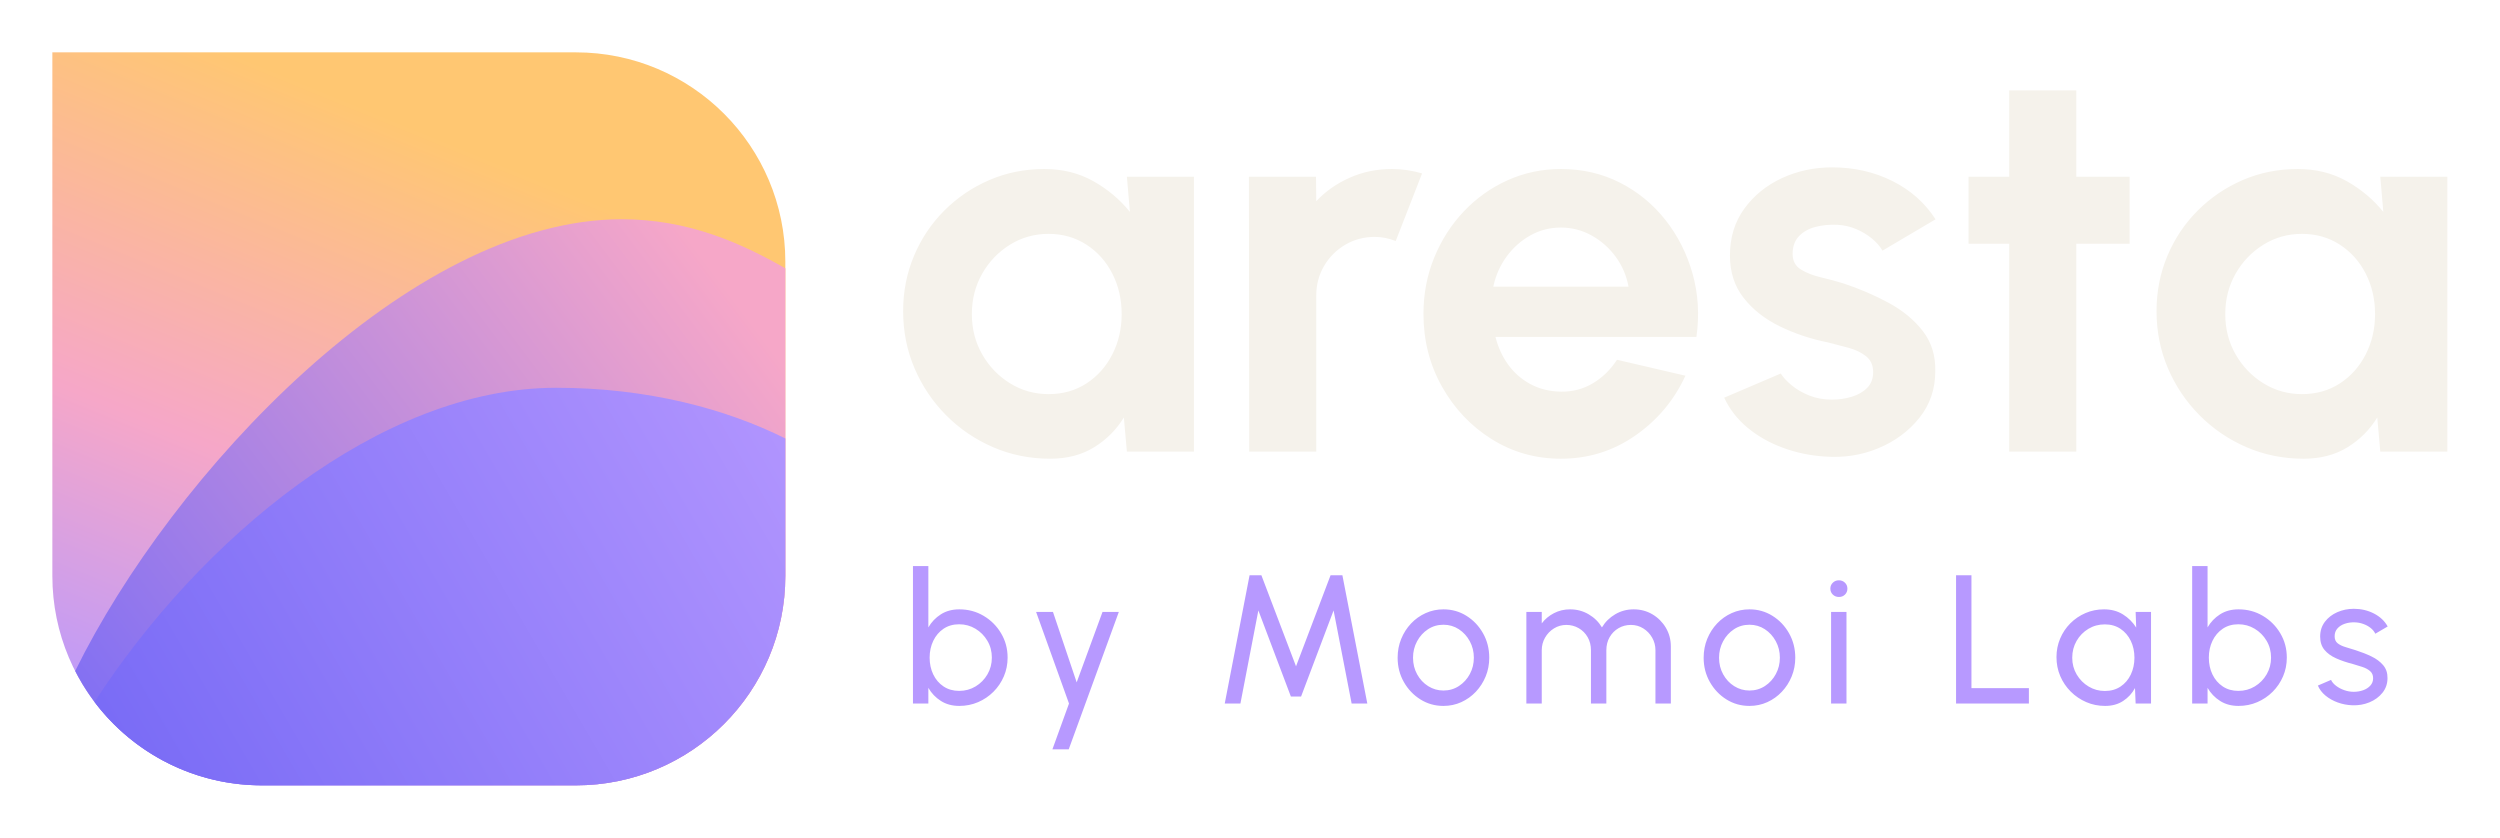
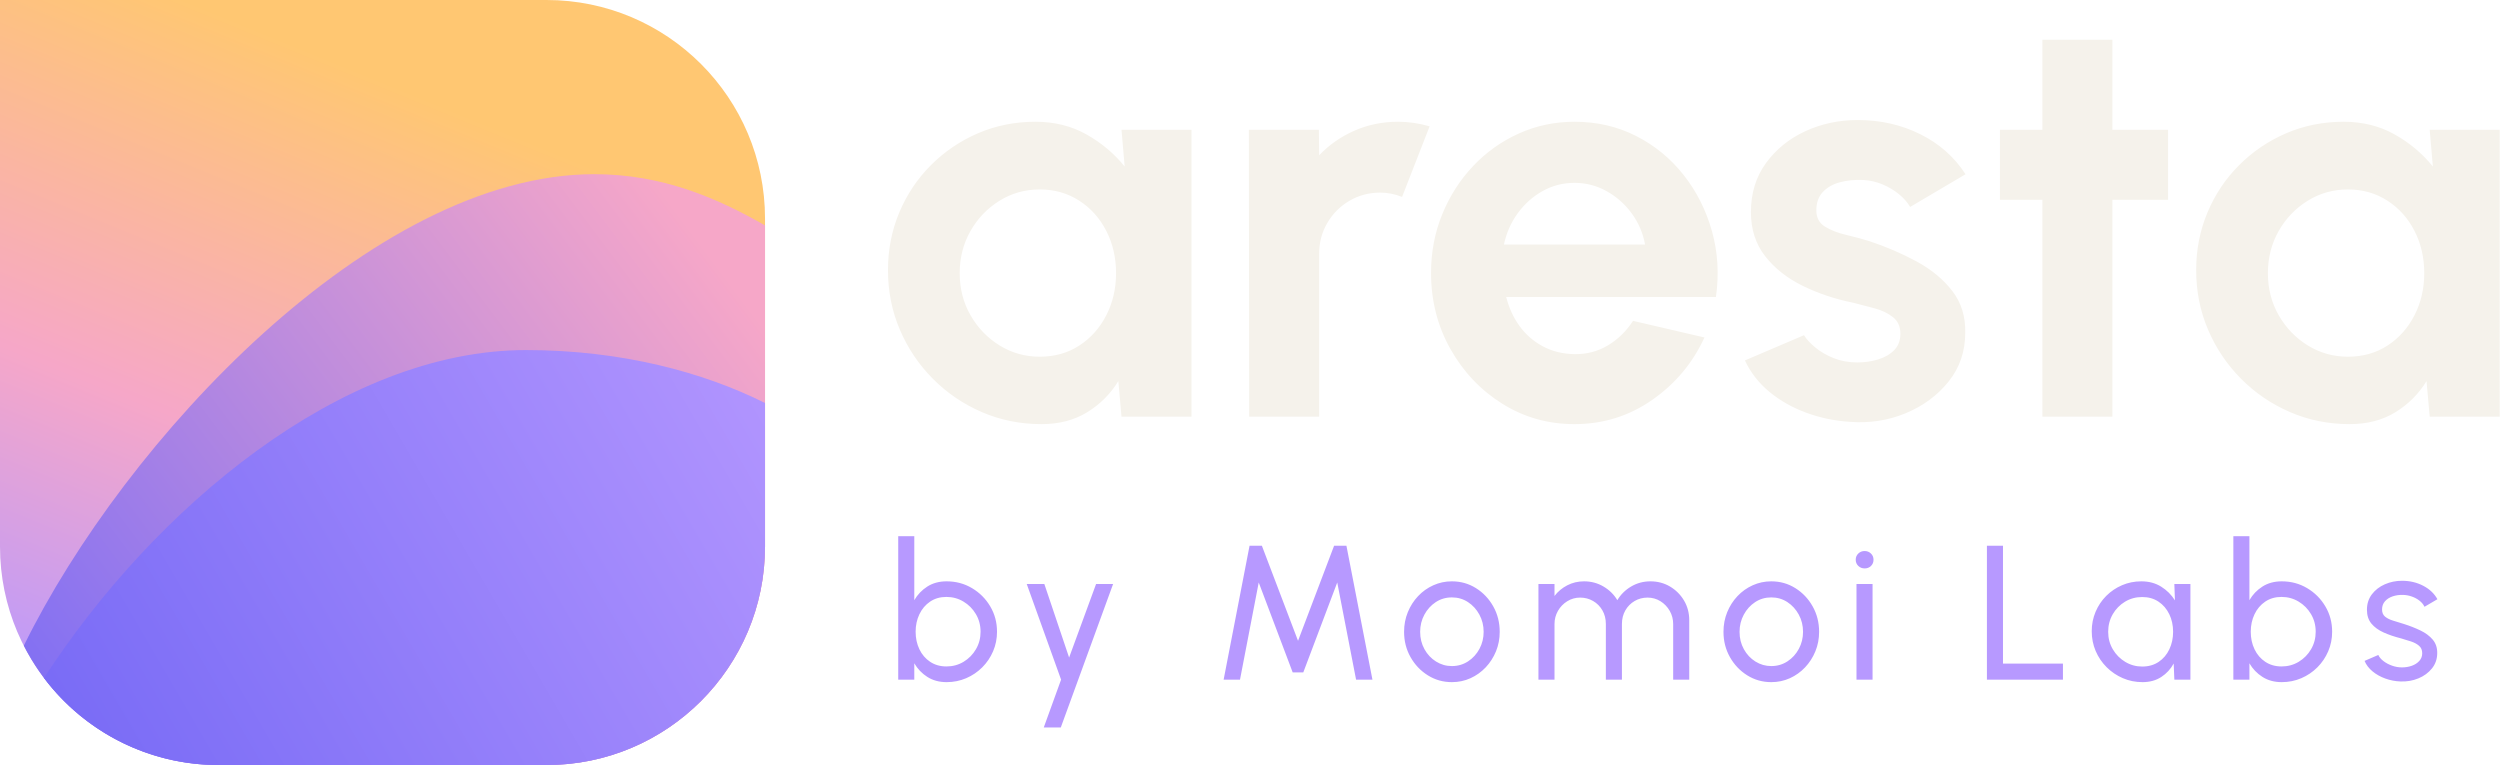
- <svg xmlns="http://www.w3.org/2000/svg" viewBox="0 0 1528 512" role="img" aria-label="Aresta">
+ <svg xmlns="http://www.w3.org/2000/svg" viewBox="32 32 1464 448" role="img" aria-label="Aresta">
  <defs>
    <linearGradient id="aresta-lockup-dark-sky" gradientUnits="userSpaceOnUse" x1="290" y1="32" x2="110" y2="470">
      <stop offset="0.12" stop-color="#FFC772" />
      <stop offset="0.6" stop-color="#F6A7C8" />
      <stop offset="1" stop-color="#B799FF" />
    </linearGradient>
    <linearGradient id="aresta-lockup-dark-mid" gradientUnits="userSpaceOnUse" x1="40" y1="470" x2="440" y2="170">
      <stop stop-color="#7A6CF6" />
      <stop offset="1" stop-color="#F6A7C8" />
    </linearGradient>
    <linearGradient id="aresta-lockup-dark-base" gradientUnits="userSpaceOnUse" x1="90" y1="480" x2="520" y2="230">
      <stop stop-color="#7A6CF6" />
      <stop offset="1" stop-color="#B799FF" />
    </linearGradient>
  </defs>
  <path fill="url(#aresta-lockup-dark-sky)" d="M32 32H352A128 128 0 0 1 480 160V352A128 128 0 0 1 352 480H160A128 128 0 0 1 32 352Z" />
  <path fill="url(#aresta-lockup-dark-mid)" d="M45.95 410.11C105 290 250 134 380 134C420 134 452 148 480 164V352A128 128 0 0 1 352 480H160A128 128 0 0 1 45.95 410.11Z" />
  <path fill="url(#aresta-lockup-dark-base)" d="M57.77 429.03C122 330 232 237 340 237C396 237 444 250 480 268V352A128 128 0 0 1 352 480H160A128 128 0 0 1 57.77 429.03Z" />
  <path fill="#F5F2EB" d="M688.75 108H729.74V276H688.75L686.9 255.17Q680.02 266.42 668.68 273.4Q657.34 280.37 641.88 280.37Q623.23 280.37 606.94 273.31Q590.64 266.26 578.29 253.82Q565.94 241.39 558.97 225.1Q552 208.8 552 190.15Q552 172.18 558.64 156.38Q565.27 140.59 577.2 128.66Q589.13 116.74 604.75 110.02Q620.38 103.3 638.35 103.3Q654.98 103.3 668.17 110.69Q681.36 118.08 690.6 129.5ZM640.87 240.89Q653.98 240.89 664.06 234.34Q674.14 227.78 679.85 216.61Q685.56 205.44 685.56 192Q685.56 178.39 679.85 167.22Q674.14 156.05 663.97 149.5Q653.81 142.94 640.87 142.94Q627.94 142.94 617.27 149.58Q606.6 156.22 600.3 167.3Q594 178.39 594 192Q594 205.61 600.38 216.7Q606.77 227.78 617.44 234.34Q628.1 240.89 640.87 240.89ZM763.51 276 763.34 108H804.34L804.5 122.95Q813.07 113.88 825 108.59Q836.93 103.3 850.7 103.3Q859.94 103.3 869.18 105.98L853.06 147.31Q846.67 144.79 840.29 144.79Q830.38 144.79 822.23 149.58Q814.08 154.37 809.29 162.52Q804.5 170.66 804.5 180.58V276ZM954.02 280.37Q930.84 280.37 911.77 268.44Q892.7 256.51 881.36 236.35Q870.02 216.19 870.02 191.83Q870.02 173.52 876.58 157.48Q883.13 141.43 894.64 129.25Q906.14 117.07 921.43 110.18Q936.72 103.3 954.02 103.3Q973.68 103.3 990.06 111.61Q1006.44 119.93 1017.86 134.38Q1029.29 148.82 1034.5 167.3Q1039.7 185.78 1036.85 205.94H914.04Q916.39 215.35 921.77 222.83Q927.14 230.3 935.38 234.76Q943.61 239.21 954.02 239.38Q964.78 239.54 973.6 234.25Q982.42 228.96 988.3 219.89L1030.13 229.63Q1019.88 251.98 999.55 266.17Q979.22 280.37 954.02 280.37ZM912.7 175.2H995.35Q993.5 165.12 987.54 156.97Q981.58 148.82 972.84 143.95Q964.1 139.08 954.02 139.08Q943.94 139.08 935.38 143.87Q926.81 148.66 920.84 156.8Q914.88 164.95 912.7 175.2ZM1115.14 279.02Q1102.03 278.18 1089.85 273.73Q1077.67 269.28 1068.26 261.55Q1058.86 253.82 1053.82 243.07L1088.42 228.29Q1090.44 231.65 1094.98 235.43Q1099.51 239.21 1105.81 241.73Q1112.11 244.25 1119.67 244.25Q1126.06 244.25 1131.85 242.48Q1137.65 240.72 1141.26 237.02Q1144.87 233.33 1144.87 227.45Q1144.87 221.23 1140.59 217.79Q1136.3 214.34 1129.84 212.58Q1123.37 210.82 1117.32 209.3Q1101.36 206.11 1087.67 199.39Q1073.98 192.67 1065.66 182Q1057.34 171.34 1057.34 156.22Q1057.34 139.58 1066.16 127.49Q1074.98 115.39 1089.18 108.84Q1103.38 102.29 1119.84 102.29Q1139.83 102.29 1156.55 110.6Q1173.26 118.92 1183.01 134.04L1150.58 153.19Q1148.23 149.16 1144.03 145.72Q1139.83 142.27 1134.46 140Q1129.08 137.74 1123.2 137.4Q1115.64 137.06 1109.42 138.74Q1103.21 140.42 1099.43 144.46Q1095.65 148.49 1095.65 155.21Q1095.65 161.59 1100.69 164.7Q1105.73 167.81 1112.87 169.49Q1120.01 171.17 1126.56 173.18Q1141.34 178.06 1154.36 185.11Q1167.38 192.17 1175.28 202.42Q1183.18 212.66 1182.84 226.94Q1182.84 243.24 1173.1 255.42Q1163.35 267.6 1147.98 273.98Q1132.61 280.37 1115.14 279.02ZM1301.62 148.99H1269.02V276H1228.03V148.99H1203.17V108H1228.03V55.25H1269.02V108H1301.62ZM1454.83 108H1495.82V276H1454.83L1452.98 255.17Q1446.1 266.42 1434.76 273.4Q1423.42 280.37 1407.96 280.37Q1389.31 280.37 1373.02 273.31Q1356.72 266.26 1344.37 253.82Q1332.02 241.39 1325.05 225.1Q1318.08 208.8 1318.08 190.15Q1318.08 172.18 1324.72 156.38Q1331.35 140.59 1343.28 128.66Q1355.21 116.74 1370.83 110.02Q1386.46 103.3 1404.43 103.3Q1421.06 103.3 1434.25 110.69Q1447.44 118.08 1456.68 129.5ZM1406.95 240.89Q1420.06 240.89 1430.14 234.34Q1440.22 227.78 1445.93 216.61Q1451.64 205.44 1451.64 192Q1451.64 178.39 1445.93 167.22Q1440.22 156.05 1430.05 149.5Q1419.89 142.94 1406.95 142.94Q1394.02 142.94 1383.35 149.58Q1372.68 156.22 1366.38 167.3Q1360.08 178.39 1360.08 192Q1360.08 205.61 1366.46 216.7Q1372.85 227.78 1383.52 234.34Q1394.18 240.89 1406.95 240.89Z" />
  <path fill="#B799FF" d="M586.34 372.43Q594.51 372.43 601.2 376.41Q607.9 380.38 611.87 387.08Q615.85 393.77 615.85 401.94Q615.85 408.05 613.55 413.4Q611.26 418.74 607.2 422.8Q603.14 426.86 597.79 429.16Q592.44 431.46 586.34 431.46Q579.84 431.46 575.05 428.4Q570.26 425.35 567.41 420.42V430H558V346H567.41V383.46Q570.26 378.54 575.05 375.48Q579.84 372.43 586.34 372.43ZM586.22 422.27Q591.77 422.27 596.3 419.53Q600.84 416.78 603.53 412.16Q606.22 407.54 606.22 401.94Q606.22 396.23 603.47 391.61Q600.73 386.99 596.19 384.28Q591.66 381.56 586.22 381.56Q580.74 381.56 576.68 384.3Q572.62 387.05 570.4 391.7Q568.19 396.34 568.19 401.94Q568.19 407.6 570.4 412.22Q572.62 416.84 576.7 419.56Q580.79 422.27 586.22 422.27ZM673.86 374H683.83L653.2 458H643.23L653.37 430L633.26 374H643.57L658.07 417.06ZM748.56 430 763.74 351.6H770.96L792.13 407.26L813.24 351.6H820.47L835.7 430H826.12L815.09 373.1L795.21 425.74H788.99L769.11 373.1L758.14 430ZM882.23 431.46Q874.5 431.46 868.15 427.48Q861.79 423.5 858.01 416.81Q854.23 410.12 854.23 402Q854.23 395.84 856.42 390.49Q858.6 385.14 862.44 381.08Q866.27 377.02 871.37 374.73Q876.46 372.43 882.23 372.43Q889.96 372.43 896.32 376.41Q902.67 380.38 906.45 387.1Q910.23 393.82 910.23 402Q910.23 408.1 908.05 413.42Q905.86 418.74 902.03 422.8Q898.19 426.86 893.12 429.16Q888.06 431.46 882.23 431.46ZM882.23 422.05Q887.5 422.05 891.72 419.28Q895.95 416.5 898.39 411.94Q900.82 407.38 900.82 402Q900.82 396.51 898.33 391.92Q895.84 387.33 891.64 384.58Q887.44 381.84 882.23 381.84Q876.97 381.84 872.77 384.61Q868.57 387.38 866.1 391.98Q863.64 396.57 863.64 402Q863.64 407.6 866.16 412.16Q868.68 416.73 872.94 419.39Q877.19 422.05 882.23 422.05ZM932.91 430V374H942.32V381Q945.29 377.08 949.79 374.76Q954.3 372.43 959.62 372.43Q965.84 372.43 970.99 375.46Q976.14 378.48 979.11 383.46Q982.08 378.48 987.2 375.46Q992.33 372.43 998.49 372.43Q1004.81 372.43 1009.97 375.48Q1015.12 378.54 1018.17 383.69Q1021.22 388.84 1021.22 395.17V430H1011.81V397.41Q1011.81 393.26 1009.8 389.74Q1007.78 386.21 1004.37 384.08Q1000.95 381.95 996.81 381.95Q992.66 381.95 989.25 383.94Q985.83 385.93 983.81 389.43Q981.8 392.93 981.8 397.41V430H972.39V397.41Q972.39 392.93 970.37 389.43Q968.36 385.93 964.91 383.94Q961.47 381.95 957.33 381.95Q953.24 381.95 949.79 384.08Q946.35 386.21 944.33 389.74Q942.32 393.26 942.32 397.41V430ZM1069.27 431.46Q1061.54 431.46 1055.18 427.48Q1048.83 423.5 1045.05 416.81Q1041.27 410.12 1041.27 402Q1041.27 395.84 1043.45 390.49Q1045.64 385.14 1049.47 381.08Q1053.31 377.02 1058.4 374.73Q1063.5 372.43 1069.27 372.43Q1077 372.43 1083.35 376.41Q1089.71 380.38 1093.49 387.1Q1097.27 393.82 1097.27 402Q1097.27 408.1 1095.08 413.42Q1092.9 418.74 1089.06 422.8Q1085.23 426.86 1080.16 429.16Q1075.09 431.46 1069.27 431.46ZM1069.27 422.05Q1074.53 422.05 1078.76 419.28Q1082.99 416.5 1085.42 411.94Q1087.86 407.38 1087.86 402Q1087.86 396.51 1085.37 391.92Q1082.88 387.33 1078.68 384.58Q1074.48 381.84 1069.27 381.84Q1064 381.84 1059.8 384.61Q1055.6 387.38 1053.14 391.98Q1050.68 396.57 1050.68 402Q1050.68 407.6 1053.2 412.16Q1055.72 416.73 1059.97 419.39Q1064.23 422.05 1069.27 422.05ZM1119.16 374H1128.57V430H1119.16ZM1123.98 364.87Q1121.74 364.87 1120.23 363.42Q1118.71 361.96 1118.71 359.78Q1118.71 357.59 1120.23 356.14Q1121.74 354.68 1123.92 354.68Q1126.11 354.68 1127.62 356.14Q1129.13 357.59 1129.13 359.78Q1129.13 361.96 1127.65 363.42Q1126.16 364.87 1123.98 364.87ZM1195.54 430V351.6H1204.95V420.59H1240.06V430ZM1305.3 374H1314.71V430H1305.3L1304.91 420.54Q1302.28 425.41 1297.66 428.43Q1293.04 431.46 1286.65 431.46Q1280.49 431.46 1275.12 429.13Q1269.74 426.81 1265.62 422.69Q1261.51 418.58 1259.21 413.2Q1256.92 407.82 1256.92 401.61Q1256.92 395.62 1259.16 390.3Q1261.4 384.98 1265.4 380.97Q1269.4 376.97 1274.67 374.7Q1279.93 372.43 1285.98 372.43Q1292.59 372.43 1297.57 375.54Q1302.56 378.65 1305.64 383.58ZM1286.48 422.33Q1292.03 422.33 1296.09 419.61Q1300.15 416.9 1302.36 412.25Q1304.57 407.6 1304.57 402Q1304.57 396.29 1302.33 391.67Q1300.09 387.05 1296.03 384.33Q1291.97 381.62 1286.48 381.62Q1280.94 381.62 1276.4 384.36Q1271.87 387.1 1269.21 391.72Q1266.55 396.34 1266.55 402Q1266.55 407.66 1269.29 412.28Q1272.04 416.9 1276.57 419.61Q1281.11 422.33 1286.48 422.33ZM1368.19 372.43Q1376.36 372.43 1383.05 376.41Q1389.75 380.38 1393.72 387.08Q1397.7 393.77 1397.7 401.94Q1397.7 408.05 1395.4 413.4Q1393.11 418.74 1389.05 422.8Q1384.99 426.86 1379.64 429.16Q1374.29 431.46 1368.19 431.46Q1361.69 431.46 1356.9 428.4Q1352.11 425.35 1349.26 420.42V430H1339.85V346H1349.26V383.46Q1352.11 378.54 1356.9 375.48Q1361.69 372.43 1368.19 372.43ZM1368.07 422.27Q1373.62 422.27 1378.15 419.53Q1382.69 416.78 1385.38 412.16Q1388.07 407.54 1388.07 401.94Q1388.07 396.23 1385.32 391.61Q1382.58 386.99 1378.04 384.28Q1373.51 381.56 1368.07 381.56Q1362.59 381.56 1358.53 384.3Q1354.47 387.05 1352.25 391.7Q1350.04 396.34 1350.04 401.94Q1350.04 407.6 1352.25 412.22Q1354.47 416.84 1358.55 419.56Q1362.64 422.27 1368.07 422.27ZM1437.68 431.06Q1433.14 430.9 1428.86 429.36Q1424.58 427.82 1421.36 425.16Q1418.14 422.5 1416.68 419.02L1424.74 415.55Q1425.58 417.46 1427.77 419.14Q1429.95 420.82 1432.81 421.82Q1435.66 422.83 1438.58 422.83Q1441.66 422.83 1444.34 421.88Q1447.03 420.93 1448.74 419.05Q1450.45 417.18 1450.45 414.54Q1450.45 411.74 1448.57 410.15Q1446.7 408.55 1443.87 407.63Q1441.04 406.7 1438.13 405.86Q1432.36 404.41 1427.82 402.36Q1423.29 400.32 1420.68 397.16Q1418.08 393.99 1418.08 389.06Q1418.08 383.86 1420.96 380.05Q1423.85 376.24 1428.55 374.17Q1433.26 372.1 1438.63 372.1Q1445.41 372.1 1451.01 375.01Q1456.61 377.92 1459.35 382.9L1451.79 387.33Q1450.84 385.31 1448.88 383.77Q1446.92 382.23 1444.4 381.34Q1441.88 380.44 1439.25 380.38Q1436 380.27 1433.17 381.22Q1430.34 382.18 1428.64 384.11Q1426.93 386.04 1426.93 388.9Q1426.93 391.7 1428.75 393.15Q1430.57 394.61 1433.51 395.48Q1436.45 396.34 1439.92 397.46Q1445.02 399.09 1449.44 401.22Q1453.86 403.34 1456.58 406.54Q1459.3 409.73 1459.24 414.43Q1459.24 419.58 1456.16 423.42Q1453.08 427.26 1448.18 429.27Q1443.28 431.29 1437.68 431.06Z" />
</svg>
